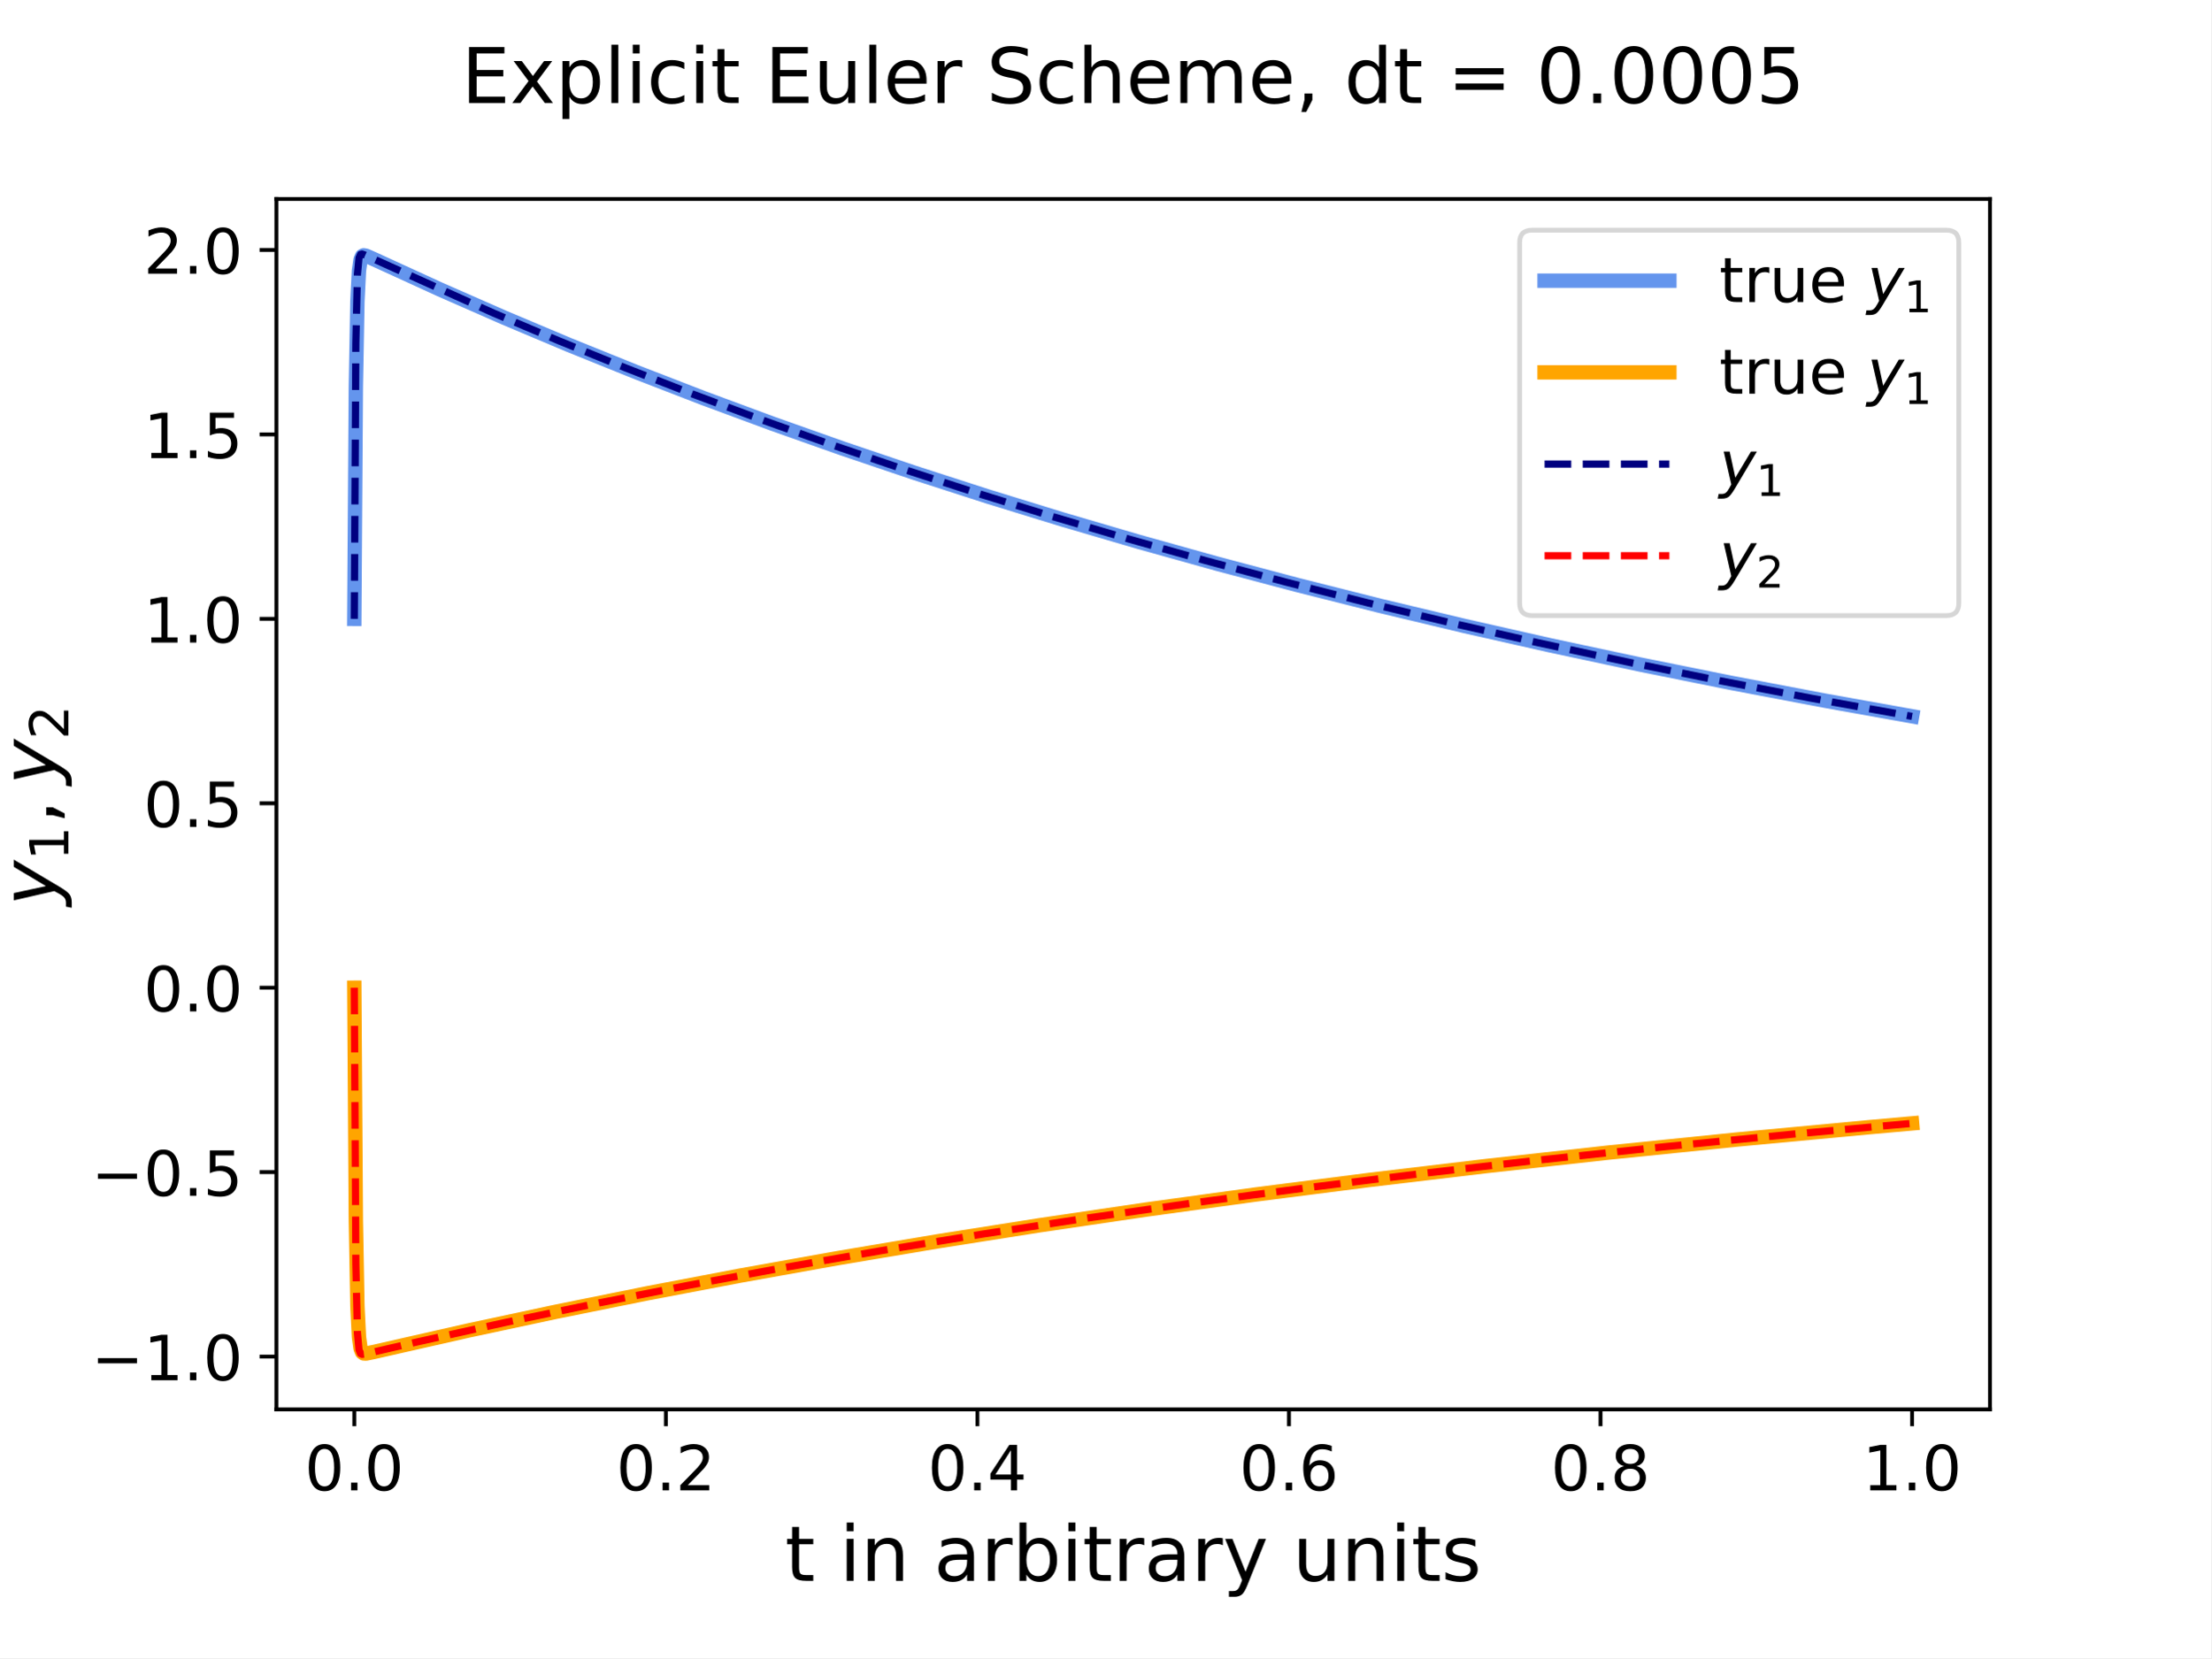
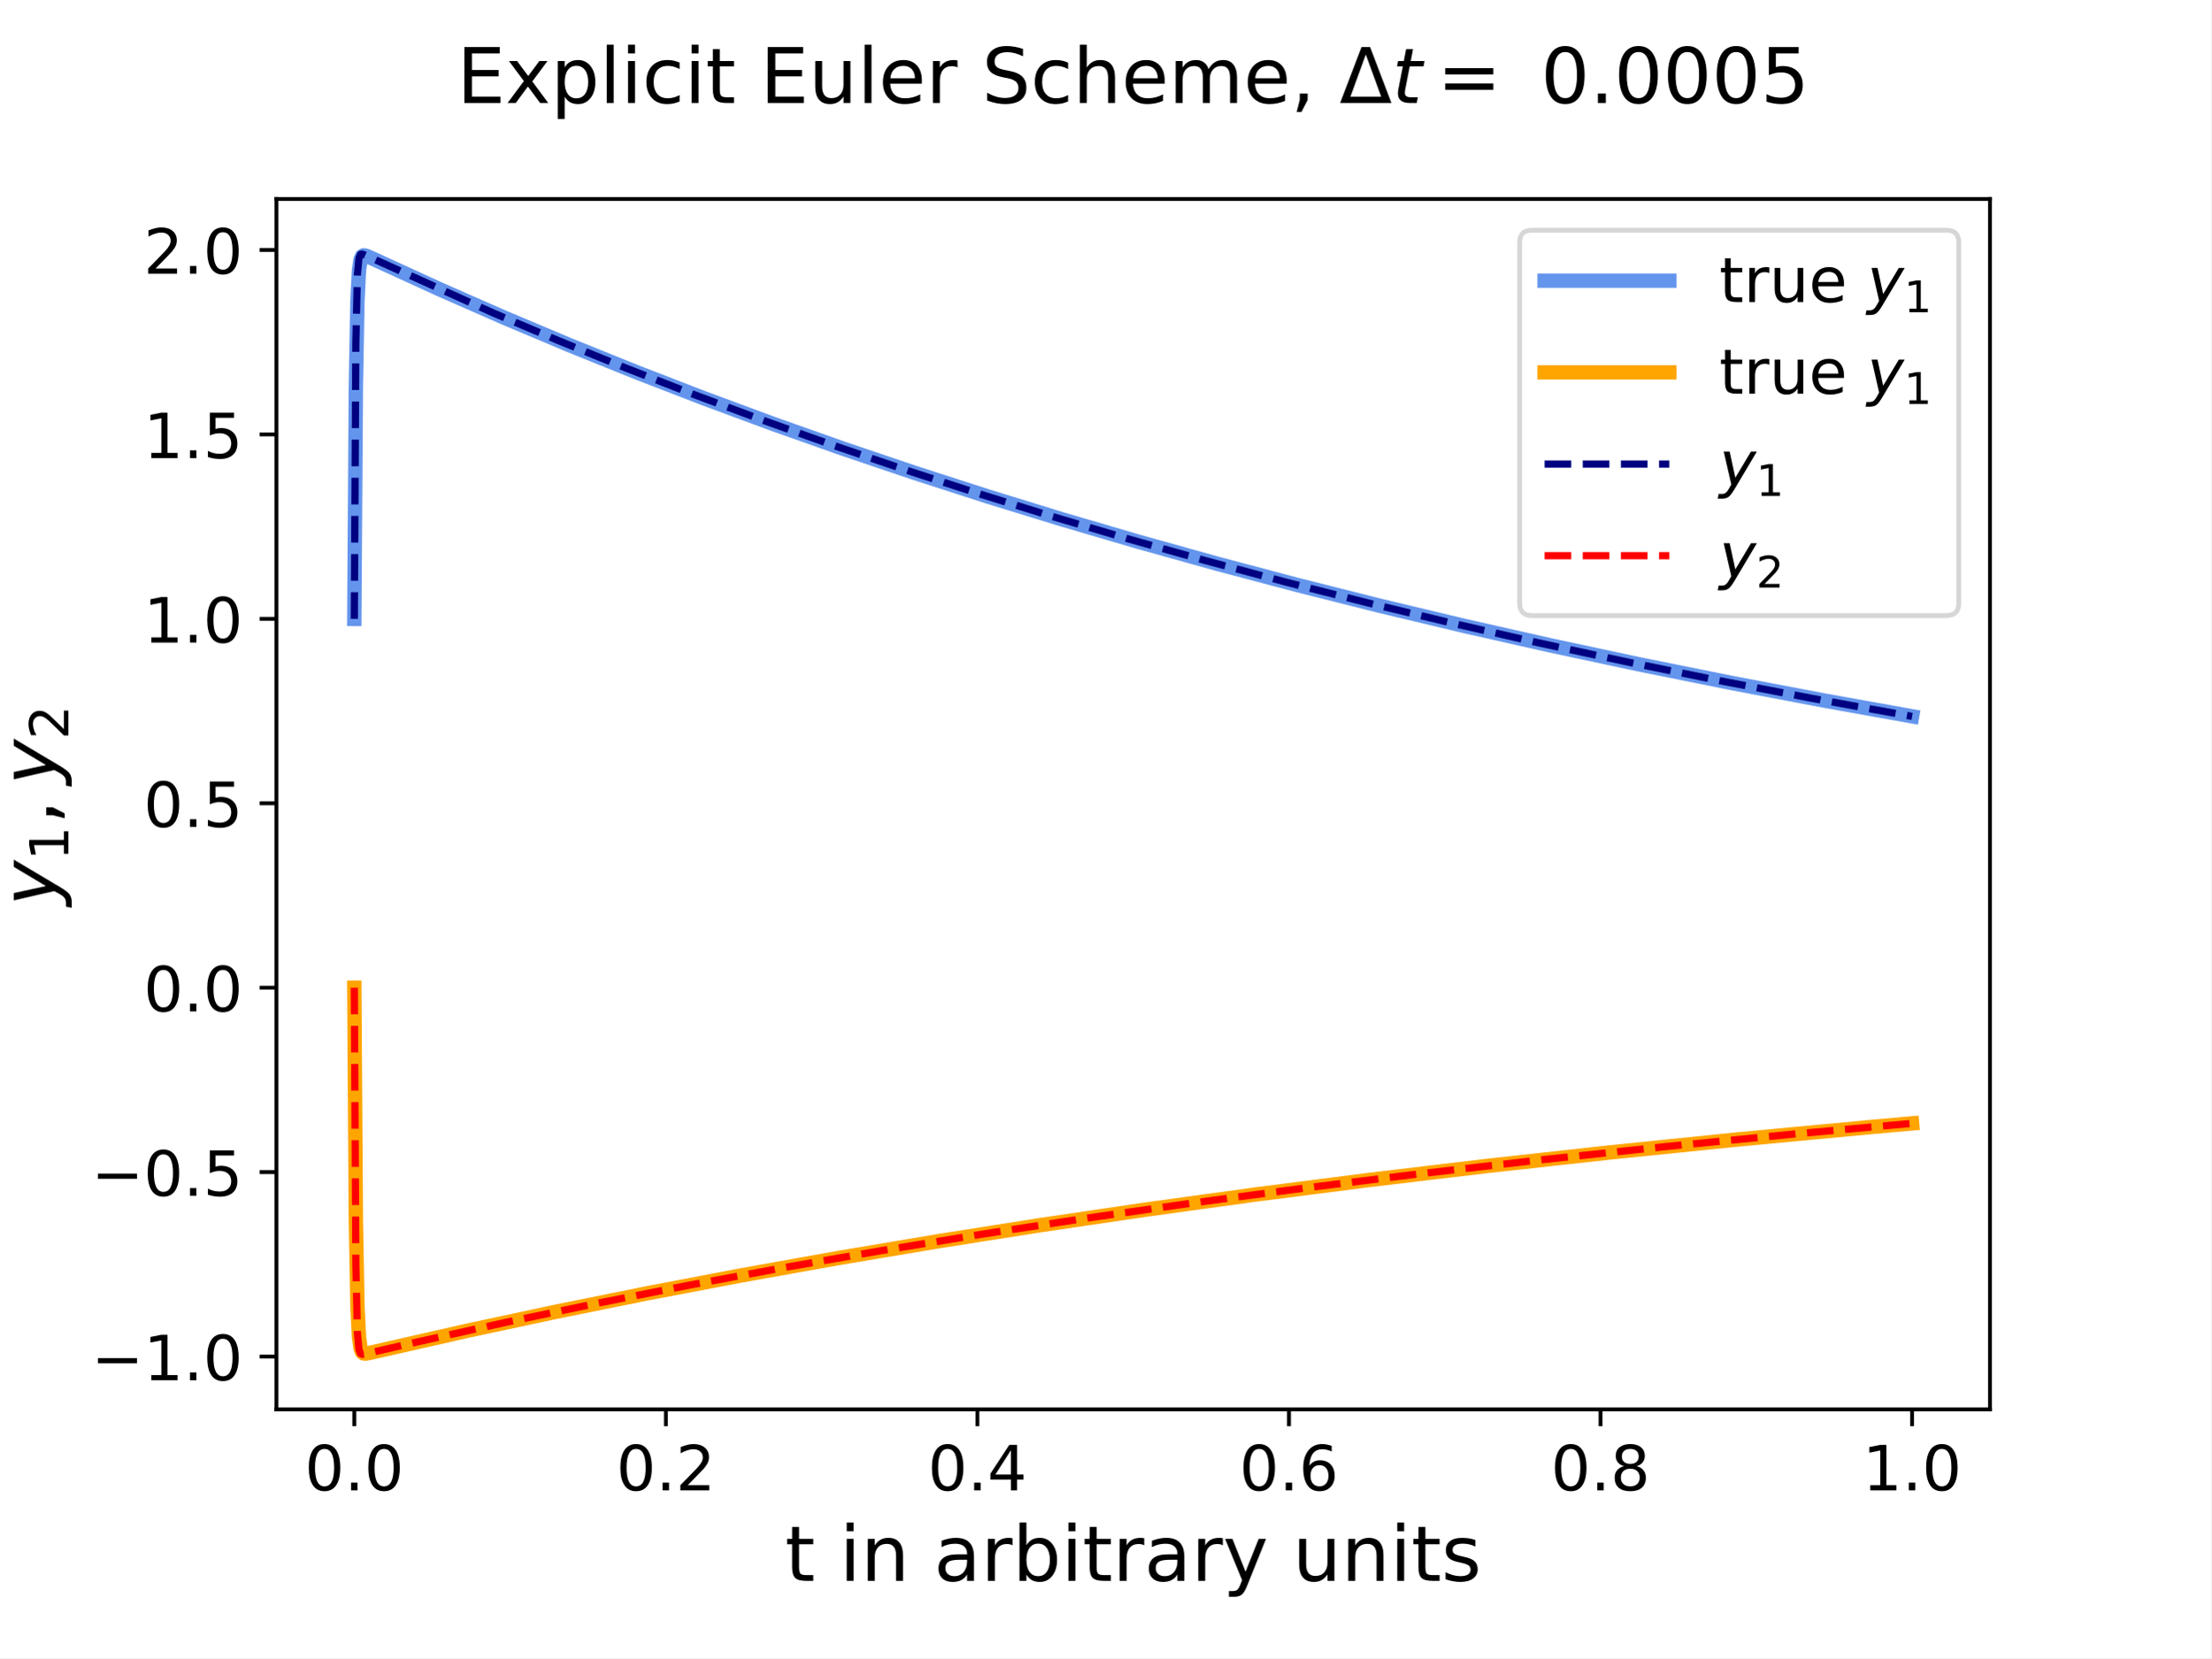
<svg xmlns="http://www.w3.org/2000/svg" xmlns:xlink="http://www.w3.org/1999/xlink" width="460.8pt" height="345.6pt" viewBox="0 0 460.8 345.6" version="1.1">
  <defs>
    <style type="text/css">*{stroke-linejoin: round; stroke-linecap: butt}</style>
  </defs>
  <g id="figure_1">
    <g id="patch_1">
      <path d="M 0 345.6  L 460.8 345.6  L 460.8 0  L 0 0  z " style="fill: #ffffff" />
    </g>
    <g id="axes_1">
      <g id="patch_2">
        <path d="M 57.6 293.76  L 414.72 293.76  L 414.72 41.472  L 57.6 41.472  z " style="fill: #ffffff" />
      </g>
      <g id="matplotlib.axis_1">
        <g id="xtick_1">
          <g id="line2d_1">
            <defs>
-               <path id="m08ed72e3f2" d="M 0 0  L 0 3.5  " style="stroke: #000000; stroke-width: 0.8" />
+               <path id="m112b20b219" d="M 0 0  L 0 3.5  " style="stroke: #000000; stroke-width: 0.8" />
            </defs>
            <g>
-               <use xlink:href="#m08ed72e3f2" x="73.833" y="293.76" style="stroke: #000000; stroke-width: 0.8" />
+               <use xlink:href="#m112b20b219" x="73.833" y="293.76" style="stroke: #000000; stroke-width: 0.8" />
            </g>
          </g>
          <g id="text_1">
            <g transform="translate(63.4957 310.638)scale(0.13 -0.13)">
              <defs>
                <path id="DejaVuSans-30" d="M 2034 4250  Q 1547 4250 1301 3770  Q 1056 3291 1056 2328  Q 1056 1369 1301 889  Q 1547 409 2034 409  Q 2525 409 2770 889  Q 3016 1369 3016 2328  Q 3016 3291 2770 3770  Q 2525 4250 2034 4250  z M 2034 4750  Q 2819 4750 3233 4129  Q 3647 3509 3647 2328  Q 3647 1150 3233 529  Q 2819 -91 2034 -91  Q 1250 -91 836 529  Q 422 1150 422 2328  Q 422 3509 836 4129  Q 1250 4750 2034 4750  z " transform="scale(0.015625)" />
                <path id="DejaVuSans-2e" d="M 684 794  L 1344 794  L 1344 0  L 684 0  L 684 794  z " transform="scale(0.015625)" />
              </defs>
              <use xlink:href="#DejaVuSans-30" />
              <use xlink:href="#DejaVuSans-2e" x="63.623" />
              <use xlink:href="#DejaVuSans-30" x="95.41" />
            </g>
          </g>
        </g>
        <g id="xtick_2">
          <g id="line2d_2">
            <g>
-               <use xlink:href="#m08ed72e3f2" x="138.764" y="293.76" style="stroke: #000000; stroke-width: 0.8" />
+               <use xlink:href="#m112b20b219" x="138.764" y="293.76" style="stroke: #000000; stroke-width: 0.8" />
            </g>
          </g>
          <g id="text_2">
            <g transform="translate(128.4266 310.638)scale(0.13 -0.13)">
              <defs>
                <path id="DejaVuSans-32" d="M 1228 531  L 3431 531  L 3431 0  L 469 0  L 469 531  Q 828 903 1448 1529  Q 2069 2156 2228 2338  Q 2531 2678 2651 2914  Q 2772 3150 2772 3378  Q 2772 3750 2511 3984  Q 2250 4219 1831 4219  Q 1534 4219 1204 4116  Q 875 4013 500 3803  L 500 4441  Q 881 4594 1212 4672  Q 1544 4750 1819 4750  Q 2544 4750 2975 4387  Q 3406 4025 3406 3419  Q 3406 3131 3298 2873  Q 3191 2616 2906 2266  Q 2828 2175 2409 1742  Q 1991 1309 1228 531  z " transform="scale(0.015625)" />
              </defs>
              <use xlink:href="#DejaVuSans-30" />
              <use xlink:href="#DejaVuSans-2e" x="63.623" />
              <use xlink:href="#DejaVuSans-32" x="95.41" />
            </g>
          </g>
        </g>
        <g id="xtick_3">
          <g id="line2d_3">
            <g>
-               <use xlink:href="#m08ed72e3f2" x="203.695" y="293.76" style="stroke: #000000; stroke-width: 0.8" />
+               <use xlink:href="#m112b20b219" x="203.695" y="293.76" style="stroke: #000000; stroke-width: 0.8" />
            </g>
          </g>
          <g id="text_3">
            <g transform="translate(193.3575 310.638)scale(0.13 -0.13)">
              <defs>
                <path id="DejaVuSans-34" d="M 2419 4116  L 825 1625  L 2419 1625  L 2419 4116  z M 2253 4666  L 3047 4666  L 3047 1625  L 3713 1625  L 3713 1100  L 3047 1100  L 3047 0  L 2419 0  L 2419 1100  L 313 1100  L 313 1709  L 2253 4666  z " transform="scale(0.015625)" />
              </defs>
              <use xlink:href="#DejaVuSans-30" />
              <use xlink:href="#DejaVuSans-2e" x="63.623" />
              <use xlink:href="#DejaVuSans-34" x="95.41" />
            </g>
          </g>
        </g>
        <g id="xtick_4">
          <g id="line2d_4">
            <g>
-               <use xlink:href="#m08ed72e3f2" x="268.625" y="293.76" style="stroke: #000000; stroke-width: 0.8" />
+               <use xlink:href="#m112b20b219" x="268.625" y="293.76" style="stroke: #000000; stroke-width: 0.8" />
            </g>
          </g>
          <g id="text_4">
            <g transform="translate(258.2884 310.638)scale(0.13 -0.13)">
              <defs>
                <path id="DejaVuSans-36" d="M 2113 2584  Q 1688 2584 1439 2293  Q 1191 2003 1191 1497  Q 1191 994 1439 701  Q 1688 409 2113 409  Q 2538 409 2786 701  Q 3034 994 3034 1497  Q 3034 2003 2786 2293  Q 2538 2584 2113 2584  z M 3366 4563  L 3366 3988  Q 3128 4100 2886 4159  Q 2644 4219 2406 4219  Q 1781 4219 1451 3797  Q 1122 3375 1075 2522  Q 1259 2794 1537 2939  Q 1816 3084 2150 3084  Q 2853 3084 3261 2657  Q 3669 2231 3669 1497  Q 3669 778 3244 343  Q 2819 -91 2113 -91  Q 1303 -91 875 529  Q 447 1150 447 2328  Q 447 3434 972 4092  Q 1497 4750 2381 4750  Q 2619 4750 2861 4703  Q 3103 4656 3366 4563  z " transform="scale(0.015625)" />
              </defs>
              <use xlink:href="#DejaVuSans-30" />
              <use xlink:href="#DejaVuSans-2e" x="63.623" />
              <use xlink:href="#DejaVuSans-36" x="95.41" />
            </g>
          </g>
        </g>
        <g id="xtick_5">
          <g id="line2d_5">
            <g>
-               <use xlink:href="#m08ed72e3f2" x="333.556" y="293.76" style="stroke: #000000; stroke-width: 0.8" />
+               <use xlink:href="#m112b20b219" x="333.556" y="293.76" style="stroke: #000000; stroke-width: 0.8" />
            </g>
          </g>
          <g id="text_5">
            <g transform="translate(323.2193 310.638)scale(0.13 -0.13)">
              <defs>
                <path id="DejaVuSans-38" d="M 2034 2216  Q 1584 2216 1326 1975  Q 1069 1734 1069 1313  Q 1069 891 1326 650  Q 1584 409 2034 409  Q 2484 409 2743 651  Q 3003 894 3003 1313  Q 3003 1734 2745 1975  Q 2488 2216 2034 2216  z M 1403 2484  Q 997 2584 770 2862  Q 544 3141 544 3541  Q 544 4100 942 4425  Q 1341 4750 2034 4750  Q 2731 4750 3128 4425  Q 3525 4100 3525 3541  Q 3525 3141 3298 2862  Q 3072 2584 2669 2484  Q 3125 2378 3379 2068  Q 3634 1759 3634 1313  Q 3634 634 3220 271  Q 2806 -91 2034 -91  Q 1263 -91 848 271  Q 434 634 434 1313  Q 434 1759 690 2068  Q 947 2378 1403 2484  z M 1172 3481  Q 1172 3119 1398 2916  Q 1625 2713 2034 2713  Q 2441 2713 2670 2916  Q 2900 3119 2900 3481  Q 2900 3844 2670 4047  Q 2441 4250 2034 4250  Q 1625 4250 1398 4047  Q 1172 3844 1172 3481  z " transform="scale(0.015625)" />
              </defs>
              <use xlink:href="#DejaVuSans-30" />
              <use xlink:href="#DejaVuSans-2e" x="63.623" />
              <use xlink:href="#DejaVuSans-38" x="95.41" />
            </g>
          </g>
        </g>
        <g id="xtick_6">
          <g id="line2d_6">
            <g>
-               <use xlink:href="#m08ed72e3f2" x="398.487" y="293.76" style="stroke: #000000; stroke-width: 0.8" />
+               <use xlink:href="#m112b20b219" x="398.487" y="293.76" style="stroke: #000000; stroke-width: 0.8" />
            </g>
          </g>
          <g id="text_6">
            <g transform="translate(388.1502 310.638)scale(0.13 -0.13)">
              <defs>
                <path id="DejaVuSans-31" d="M 794 531  L 1825 531  L 1825 4091  L 703 3866  L 703 4441  L 1819 4666  L 2450 4666  L 2450 531  L 3481 531  L 3481 0  L 794 0  L 794 531  z " transform="scale(0.015625)" />
              </defs>
              <use xlink:href="#DejaVuSans-31" />
              <use xlink:href="#DejaVuSans-2e" x="63.623" />
              <use xlink:href="#DejaVuSans-30" x="95.41" />
            </g>
          </g>
        </g>
        <g id="text_7">
          <g transform="translate(163.5938 329.4991)scale(0.16 -0.16)">
            <defs>
              <path id="DejaVuSans-74" d="M 1172 4494  L 1172 3500  L 2356 3500  L 2356 3053  L 1172 3053  L 1172 1153  Q 1172 725 1289 603  Q 1406 481 1766 481  L 2356 481  L 2356 0  L 1766 0  Q 1100 0 847 248  Q 594 497 594 1153  L 594 3053  L 172 3053  L 172 3500  L 594 3500  L 594 4494  L 1172 4494  z " transform="scale(0.015625)" />
              <path id="DejaVuSans-20" transform="scale(0.015625)" />
              <path id="DejaVuSans-69" d="M 603 3500  L 1178 3500  L 1178 0  L 603 0  L 603 3500  z M 603 4863  L 1178 4863  L 1178 4134  L 603 4134  L 603 4863  z " transform="scale(0.015625)" />
              <path id="DejaVuSans-6e" d="M 3513 2113  L 3513 0  L 2938 0  L 2938 2094  Q 2938 2591 2744 2837  Q 2550 3084 2163 3084  Q 1697 3084 1428 2787  Q 1159 2491 1159 1978  L 1159 0  L 581 0  L 581 3500  L 1159 3500  L 1159 2956  Q 1366 3272 1645 3428  Q 1925 3584 2291 3584  Q 2894 3584 3203 3211  Q 3513 2838 3513 2113  z " transform="scale(0.015625)" />
              <path id="DejaVuSans-61" d="M 2194 1759  Q 1497 1759 1228 1600  Q 959 1441 959 1056  Q 959 750 1161 570  Q 1363 391 1709 391  Q 2188 391 2477 730  Q 2766 1069 2766 1631  L 2766 1759  L 2194 1759  z M 3341 1997  L 3341 0  L 2766 0  L 2766 531  Q 2569 213 2275 61  Q 1981 -91 1556 -91  Q 1019 -91 701 211  Q 384 513 384 1019  Q 384 1609 779 1909  Q 1175 2209 1959 2209  L 2766 2209  L 2766 2266  Q 2766 2663 2505 2880  Q 2244 3097 1772 3097  Q 1472 3097 1187 3025  Q 903 2953 641 2809  L 641 3341  Q 956 3463 1253 3523  Q 1550 3584 1831 3584  Q 2591 3584 2966 3190  Q 3341 2797 3341 1997  z " transform="scale(0.015625)" />
              <path id="DejaVuSans-72" d="M 2631 2963  Q 2534 3019 2420 3045  Q 2306 3072 2169 3072  Q 1681 3072 1420 2755  Q 1159 2438 1159 1844  L 1159 0  L 581 0  L 581 3500  L 1159 3500  L 1159 2956  Q 1341 3275 1631 3429  Q 1922 3584 2338 3584  Q 2397 3584 2469 3576  Q 2541 3569 2628 3553  L 2631 2963  z " transform="scale(0.015625)" />
              <path id="DejaVuSans-62" d="M 3116 1747  Q 3116 2381 2855 2742  Q 2594 3103 2138 3103  Q 1681 3103 1420 2742  Q 1159 2381 1159 1747  Q 1159 1113 1420 752  Q 1681 391 2138 391  Q 2594 391 2855 752  Q 3116 1113 3116 1747  z M 1159 2969  Q 1341 3281 1617 3432  Q 1894 3584 2278 3584  Q 2916 3584 3314 3078  Q 3713 2572 3713 1747  Q 3713 922 3314 415  Q 2916 -91 2278 -91  Q 1894 -91 1617 61  Q 1341 213 1159 525  L 1159 0  L 581 0  L 581 4863  L 1159 4863  L 1159 2969  z " transform="scale(0.015625)" />
              <path id="DejaVuSans-79" d="M 2059 -325  Q 1816 -950 1584 -1140  Q 1353 -1331 966 -1331  L 506 -1331  L 506 -850  L 844 -850  Q 1081 -850 1212 -737  Q 1344 -625 1503 -206  L 1606 56  L 191 3500  L 800 3500  L 1894 763  L 2988 3500  L 3597 3500  L 2059 -325  z " transform="scale(0.015625)" />
              <path id="DejaVuSans-75" d="M 544 1381  L 544 3500  L 1119 3500  L 1119 1403  Q 1119 906 1312 657  Q 1506 409 1894 409  Q 2359 409 2629 706  Q 2900 1003 2900 1516  L 2900 3500  L 3475 3500  L 3475 0  L 2900 0  L 2900 538  Q 2691 219 2414 64  Q 2138 -91 1772 -91  Q 1169 -91 856 284  Q 544 659 544 1381  z M 1991 3584  L 1991 3584  z " transform="scale(0.015625)" />
              <path id="DejaVuSans-73" d="M 2834 3397  L 2834 2853  Q 2591 2978 2328 3040  Q 2066 3103 1784 3103  Q 1356 3103 1142 2972  Q 928 2841 928 2578  Q 928 2378 1081 2264  Q 1234 2150 1697 2047  L 1894 2003  Q 2506 1872 2764 1633  Q 3022 1394 3022 966  Q 3022 478 2636 193  Q 2250 -91 1575 -91  Q 1294 -91 989 -36  Q 684 19 347 128  L 347 722  Q 666 556 975 473  Q 1284 391 1588 391  Q 1994 391 2212 530  Q 2431 669 2431 922  Q 2431 1156 2273 1281  Q 2116 1406 1581 1522  L 1381 1569  Q 847 1681 609 1914  Q 372 2147 372 2553  Q 372 3047 722 3315  Q 1072 3584 1716 3584  Q 2034 3584 2315 3537  Q 2597 3491 2834 3397  z " transform="scale(0.015625)" />
            </defs>
            <use xlink:href="#DejaVuSans-74" />
            <use xlink:href="#DejaVuSans-20" x="39.209" />
            <use xlink:href="#DejaVuSans-69" x="70.996" />
            <use xlink:href="#DejaVuSans-6e" x="98.779" />
            <use xlink:href="#DejaVuSans-20" x="162.158" />
            <use xlink:href="#DejaVuSans-61" x="193.945" />
            <use xlink:href="#DejaVuSans-72" x="255.225" />
            <use xlink:href="#DejaVuSans-62" x="296.338" />
            <use xlink:href="#DejaVuSans-69" x="359.814" />
            <use xlink:href="#DejaVuSans-74" x="387.598" />
            <use xlink:href="#DejaVuSans-72" x="426.807" />
            <use xlink:href="#DejaVuSans-61" x="467.92" />
            <use xlink:href="#DejaVuSans-72" x="529.199" />
            <use xlink:href="#DejaVuSans-79" x="570.312" />
            <use xlink:href="#DejaVuSans-20" x="629.492" />
            <use xlink:href="#DejaVuSans-75" x="661.279" />
            <use xlink:href="#DejaVuSans-6e" x="724.658" />
            <use xlink:href="#DejaVuSans-69" x="788.037" />
            <use xlink:href="#DejaVuSans-74" x="815.82" />
            <use xlink:href="#DejaVuSans-73" x="855.029" />
          </g>
        </g>
      </g>
      <g id="matplotlib.axis_2">
        <g id="ytick_1">
          <g id="line2d_7">
            <defs>
-               <path id="mb5899f8da2" d="M 0 0  L -3.5 0  " style="stroke: #000000; stroke-width: 0.8" />
+               <path id="m39496e0eb7" d="M 0 0  L -3.5 0  " style="stroke: #000000; stroke-width: 0.8" />
            </defs>
            <g>
-               <use xlink:href="#mb5899f8da2" x="57.6" y="282.751" style="stroke: #000000; stroke-width: 0.8" />
+               <use xlink:href="#m39496e0eb7" x="57.6" y="282.751" style="stroke: #000000; stroke-width: 0.8" />
            </g>
          </g>
          <g id="text_8">
            <g transform="translate(19.03234 287.69)scale(0.13 -0.13)">
              <defs>
                <path id="DejaVuSans-2212" d="M 678 2272  L 4684 2272  L 4684 1741  L 678 1741  L 678 2272  z " transform="scale(0.015625)" />
              </defs>
              <use xlink:href="#DejaVuSans-2212" />
              <use xlink:href="#DejaVuSans-31" x="83.789" />
              <use xlink:href="#DejaVuSans-2e" x="147.412" />
              <use xlink:href="#DejaVuSans-30" x="179.199" />
            </g>
          </g>
        </g>
        <g id="ytick_2">
          <g id="line2d_8">
            <g>
-               <use xlink:href="#mb5899f8da2" x="57.6" y="244.309" style="stroke: #000000; stroke-width: 0.8" />
+               <use xlink:href="#m39496e0eb7" x="57.6" y="244.309" style="stroke: #000000; stroke-width: 0.8" />
            </g>
          </g>
          <g id="text_9">
            <g transform="translate(19.03234 249.248)scale(0.13 -0.13)">
              <defs>
                <path id="DejaVuSans-35" d="M 691 4666  L 3169 4666  L 3169 4134  L 1269 4134  L 1269 2991  Q 1406 3038 1543 3061  Q 1681 3084 1819 3084  Q 2600 3084 3056 2656  Q 3513 2228 3513 1497  Q 3513 744 3044 326  Q 2575 -91 1722 -91  Q 1428 -91 1123 -41  Q 819 9 494 109  L 494 744  Q 775 591 1075 516  Q 1375 441 1709 441  Q 2250 441 2565 725  Q 2881 1009 2881 1497  Q 2881 1984 2565 2268  Q 2250 2553 1709 2553  Q 1456 2553 1204 2497  Q 953 2441 691 2322  L 691 4666  z " transform="scale(0.015625)" />
              </defs>
              <use xlink:href="#DejaVuSans-2212" />
              <use xlink:href="#DejaVuSans-30" x="83.789" />
              <use xlink:href="#DejaVuSans-2e" x="147.412" />
              <use xlink:href="#DejaVuSans-35" x="179.199" />
            </g>
          </g>
        </g>
        <g id="ytick_3">
          <g id="line2d_9">
            <g>
-               <use xlink:href="#mb5899f8da2" x="57.6" y="205.867" style="stroke: #000000; stroke-width: 0.8" />
+               <use xlink:href="#m39496e0eb7" x="57.6" y="205.867" style="stroke: #000000; stroke-width: 0.8" />
            </g>
          </g>
          <g id="text_10">
            <g transform="translate(29.92594 210.806)scale(0.13 -0.13)">
              <use xlink:href="#DejaVuSans-30" />
              <use xlink:href="#DejaVuSans-2e" x="63.623" />
              <use xlink:href="#DejaVuSans-30" x="95.41" />
            </g>
          </g>
        </g>
        <g id="ytick_4">
          <g id="line2d_10">
            <g>
-               <use xlink:href="#mb5899f8da2" x="57.6" y="167.425" style="stroke: #000000; stroke-width: 0.8" />
+               <use xlink:href="#m39496e0eb7" x="57.6" y="167.425" style="stroke: #000000; stroke-width: 0.8" />
            </g>
          </g>
          <g id="text_11">
            <g transform="translate(29.92594 172.3639)scale(0.13 -0.13)">
              <use xlink:href="#DejaVuSans-30" />
              <use xlink:href="#DejaVuSans-2e" x="63.623" />
              <use xlink:href="#DejaVuSans-35" x="95.41" />
            </g>
          </g>
        </g>
        <g id="ytick_5">
          <g id="line2d_11">
            <g>
-               <use xlink:href="#mb5899f8da2" x="57.6" y="128.983" style="stroke: #000000; stroke-width: 0.8" />
+               <use xlink:href="#m39496e0eb7" x="57.6" y="128.983" style="stroke: #000000; stroke-width: 0.8" />
            </g>
          </g>
          <g id="text_12">
            <g transform="translate(29.92594 133.9219)scale(0.13 -0.13)">
              <use xlink:href="#DejaVuSans-31" />
              <use xlink:href="#DejaVuSans-2e" x="63.623" />
              <use xlink:href="#DejaVuSans-30" x="95.41" />
            </g>
          </g>
        </g>
        <g id="ytick_6">
          <g id="line2d_12">
            <g>
-               <use xlink:href="#mb5899f8da2" x="57.6" y="90.541" style="stroke: #000000; stroke-width: 0.8" />
+               <use xlink:href="#m39496e0eb7" x="57.6" y="90.541" style="stroke: #000000; stroke-width: 0.8" />
            </g>
          </g>
          <g id="text_13">
            <g transform="translate(29.92594 95.4799)scale(0.13 -0.13)">
              <use xlink:href="#DejaVuSans-31" />
              <use xlink:href="#DejaVuSans-2e" x="63.623" />
              <use xlink:href="#DejaVuSans-35" x="95.41" />
            </g>
          </g>
        </g>
        <g id="ytick_7">
          <g id="line2d_13">
            <g>
-               <use xlink:href="#mb5899f8da2" x="57.6" y="52.099" style="stroke: #000000; stroke-width: 0.8" />
+               <use xlink:href="#m39496e0eb7" x="57.6" y="52.099" style="stroke: #000000; stroke-width: 0.8" />
            </g>
          </g>
          <g id="text_14">
            <g transform="translate(29.92594 57.03788)scale(0.13 -0.13)">
              <use xlink:href="#DejaVuSans-32" />
              <use xlink:href="#DejaVuSans-2e" x="63.623" />
              <use xlink:href="#DejaVuSans-30" x="95.41" />
            </g>
          </g>
        </g>
        <g id="text_15">
          <g transform="translate(11.67234 188.816)rotate(-90)scale(0.16 -0.16)">
            <defs>
              <path id="DejaVuSans-Oblique-79" d="M 1588 -325  Q 1188 -997 936 -1164  Q 684 -1331 294 -1331  L -159 -1331  L -63 -850  L 269 -850  Q 509 -850 678 -719  Q 847 -588 1056 -206  L 1234 128  L 459 3500  L 1069 3500  L 1650 819  L 3256 3500  L 3859 3500  L 1588 -325  z " transform="scale(0.015625)" />
              <path id="DejaVuSans-2c" d="M 750 794  L 1409 794  L 1409 256  L 897 -744  L 494 -744  L 750 256  L 750 794  z " transform="scale(0.015625)" />
            </defs>
            <use xlink:href="#DejaVuSans-Oblique-79" transform="translate(0 0.3125)" />
            <use xlink:href="#DejaVuSans-31" transform="translate(59.17969 -16.09375)scale(0.7)" />
            <use xlink:href="#DejaVuSans-2c" transform="translate(106.4502 0.3125)" />
            <use xlink:href="#DejaVuSans-Oblique-79" transform="translate(157.7197 0.3125)" />
            <use xlink:href="#DejaVuSans-32" transform="translate(216.8994 -16.09375)scale(0.7)" />
          </g>
        </g>
      </g>
      <g id="line2d_14">
-         <path d="M 73.833 128.983  L 74.157 80.537  L 74.482 62.811  L 74.807 56.387  L 75.131 54.121  L 75.456 53.384  L 75.781 53.209  L 76.268 53.29  L 77.729 53.934  L 91.689 60.328  L 105 66.174  L 118.635 71.92  L 132.433 77.493  L 146.555 82.958  L 161.002 88.307  L 175.612 93.48  L 190.546 98.533  L 205.805 103.461  L 221.388 108.26  L 237.296 112.928  L 253.691 117.505  L 270.411 121.94  L 287.618 126.272  L 305.149 130.457  L 323.167 134.528  L 341.673 138.48  L 360.665 142.309  L 380.307 146.041  L 398.487 149.299  L 398.487 149.299  " clip-path="url(#p28ef1b9fe0)" style="fill: none; stroke: #6495ed; stroke-width: 3; stroke-linecap: square" />
+         <path d="M 73.833 128.983  L 74.157 80.537  L 74.482 62.811  L 74.807 56.387  L 75.131 54.121  L 75.456 53.384  L 75.781 53.209  L 76.268 53.29  L 77.729 53.934  L 91.689 60.328  L 105 66.174  L 118.635 71.92  L 132.433 77.493  L 146.555 82.958  L 161.002 88.307  L 175.612 93.48  L 190.546 98.533  L 205.805 103.461  L 221.388 108.26  L 237.296 112.928  L 253.691 117.505  L 270.411 121.94  L 287.618 126.272  L 305.149 130.457  L 323.167 134.528  L 341.673 138.48  L 360.665 142.309  L 380.307 146.041  L 398.487 149.299  L 398.487 149.299  " clip-path="url(#p6f9c4be3dc)" style="fill: none; stroke: #6495ed; stroke-width: 3; stroke-linecap: square" />
      </g>
      <g id="line2d_15">
-         <path d="M 73.833 205.867  L 74.157 254.39  L 74.482 272.192  L 74.807 278.693  L 75.131 281.036  L 75.456 281.85  L 75.781 282.101  L 76.268 282.134  L 77.729 281.833  L 97.37 277.374  L 115.875 273.412  L 134.868 269.574  L 154.347 265.864  L 174.476 262.257  L 195.254 258.761  L 216.681 255.383  L 238.757 252.128  L 261.645 248.979  L 285.345 245.944  L 309.857 243.029  L 335.342 240.224  L 361.964 237.519  L 389.559 234.94  L 398.487 234.151  L 398.487 234.151  " clip-path="url(#p28ef1b9fe0)" style="fill: none; stroke: #ffa500; stroke-width: 3; stroke-linecap: square" />
+         <path d="M 73.833 205.867  L 74.157 254.39  L 74.482 272.192  L 74.807 278.693  L 75.131 281.036  L 75.456 281.85  L 75.781 282.101  L 76.268 282.134  L 77.729 281.833  L 97.37 277.374  L 115.875 273.412  L 134.868 269.574  L 154.347 265.864  L 174.476 262.257  L 195.254 258.761  L 216.681 255.383  L 238.757 252.128  L 261.645 248.979  L 285.345 245.944  L 309.857 243.029  L 335.342 240.224  L 361.964 237.519  L 389.559 234.94  L 398.487 234.151  L 398.487 234.151  " clip-path="url(#p6f9c4be3dc)" style="fill: none; stroke: #ffa500; stroke-width: 3; stroke-linecap: square" />
      </g>
      <g id="line2d_16">
-         <path d="M 73.833 128.983  L 74.157 71.474  L 74.482 57.211  L 74.807 53.761  L 75.131 53.013  L 75.456 52.941  L 76.105 53.176  L 102.889 65.266  L 116.525 71.051  L 130.323 76.662  L 144.445 82.163  L 158.73 87.489  L 173.339 92.699  L 188.273 97.789  L 203.532 102.752  L 219.116 107.586  L 235.024 112.287  L 251.256 116.852  L 267.976 121.321  L 285.021 125.646  L 302.552 129.864  L 320.57 133.968  L 339.075 137.953  L 358.068 141.813  L 377.547 145.544  L 397.676 149.171  L 398.487 149.313  L 398.487 149.313  " clip-path="url(#p28ef1b9fe0)" style="fill: none; stroke-dasharray: 5.55,2.4; stroke-dashoffset: 0; stroke: #000080; stroke-width: 1.5" />
+         <path d="M 73.833 128.983  L 74.157 71.474  L 74.482 57.211  L 74.807 53.761  L 75.131 53.013  L 75.456 52.941  L 76.105 53.176  L 102.889 65.266  L 116.525 71.051  L 130.323 76.662  L 144.445 82.163  L 158.73 87.489  L 173.339 92.699  L 188.273 97.789  L 203.532 102.752  L 219.116 107.586  L 235.024 112.287  L 251.256 116.852  L 267.976 121.321  L 285.021 125.646  L 302.552 129.864  L 320.57 133.968  L 339.075 137.953  L 358.068 141.813  L 377.547 145.544  L 397.676 149.171  L 398.487 149.313  L 398.487 149.313  " clip-path="url(#p6f9c4be3dc)" style="fill: none; stroke-dasharray: 5.55,2.4; stroke-dashoffset: 0; stroke: #000080; stroke-width: 1.5" />
      </g>
      <g id="line2d_17">
-         <path d="M 73.833 205.867  L 74.157 263.453  L 74.482 277.792  L 74.807 281.319  L 75.131 282.144  L 75.456 282.292  L 76.105 282.21  L 87.306 279.625  L 105.487 275.607  L 124.154 271.709  L 143.471 267.905  L 163.275 264.233  L 183.728 260.668  L 204.831 257.219  L 226.583 253.89  L 248.984 250.687  L 272.197 247.594  L 296.221 244.617  L 321.219 241.744  L 347.192 238.985  L 374.301 236.332  L 398.487 234.144  L 398.487 234.144  " clip-path="url(#p28ef1b9fe0)" style="fill: none; stroke-dasharray: 5.55,2.4; stroke-dashoffset: 0; stroke: #ff0000; stroke-width: 1.5" />
+         <path d="M 73.833 205.867  L 74.157 263.453  L 74.482 277.792  L 74.807 281.319  L 75.131 282.144  L 75.456 282.292  L 76.105 282.21  L 87.306 279.625  L 105.487 275.607  L 124.154 271.709  L 143.471 267.905  L 163.275 264.233  L 183.728 260.668  L 204.831 257.219  L 226.583 253.89  L 248.984 250.687  L 272.197 247.594  L 296.221 244.617  L 321.219 241.744  L 347.192 238.985  L 374.301 236.332  L 398.487 234.144  L 398.487 234.144  " clip-path="url(#p6f9c4be3dc)" style="fill: none; stroke-dasharray: 5.55,2.4; stroke-dashoffset: 0; stroke: #ff0000; stroke-width: 1.5" />
      </g>
      <g id="patch_3">
        <path d="M 57.6 293.76  L 57.6 41.472  " style="fill: none; stroke: #000000; stroke-width: 0.8; stroke-linejoin: miter; stroke-linecap: square" />
      </g>
      <g id="patch_4">
        <path d="M 414.72 293.76  L 414.72 41.472  " style="fill: none; stroke: #000000; stroke-width: 0.8; stroke-linejoin: miter; stroke-linecap: square" />
      </g>
      <g id="patch_5">
        <path d="M 57.6 293.76  L 414.72 293.76  " style="fill: none; stroke: #000000; stroke-width: 0.8; stroke-linejoin: miter; stroke-linecap: square" />
      </g>
      <g id="patch_6">
        <path d="M 57.6 41.472  L 414.72 41.472  " style="fill: none; stroke: #000000; stroke-width: 0.8; stroke-linejoin: miter; stroke-linecap: square" />
      </g>
      <g id="text_16">
-         <g transform="translate(96.17875 21.472)scale(0.16 -0.16)">
+         <g transform="translate(95.2 21.472)scale(0.16 -0.16)">
          <defs>
            <path id="DejaVuSans-45" d="M 628 4666  L 3578 4666  L 3578 4134  L 1259 4134  L 1259 2753  L 3481 2753  L 3481 2222  L 1259 2222  L 1259 531  L 3634 531  L 3634 0  L 628 0  L 628 4666  z " transform="scale(0.015625)" />
            <path id="DejaVuSans-78" d="M 3513 3500  L 2247 1797  L 3578 0  L 2900 0  L 1881 1375  L 863 0  L 184 0  L 1544 1831  L 300 3500  L 978 3500  L 1906 2253  L 2834 3500  L 3513 3500  z " transform="scale(0.015625)" />
            <path id="DejaVuSans-70" d="M 1159 525  L 1159 -1331  L 581 -1331  L 581 3500  L 1159 3500  L 1159 2969  Q 1341 3281 1617 3432  Q 1894 3584 2278 3584  Q 2916 3584 3314 3078  Q 3713 2572 3713 1747  Q 3713 922 3314 415  Q 2916 -91 2278 -91  Q 1894 -91 1617 61  Q 1341 213 1159 525  z M 3116 1747  Q 3116 2381 2855 2742  Q 2594 3103 2138 3103  Q 1681 3103 1420 2742  Q 1159 2381 1159 1747  Q 1159 1113 1420 752  Q 1681 391 2138 391  Q 2594 391 2855 752  Q 3116 1113 3116 1747  z " transform="scale(0.015625)" />
            <path id="DejaVuSans-6c" d="M 603 4863  L 1178 4863  L 1178 0  L 603 0  L 603 4863  z " transform="scale(0.015625)" />
            <path id="DejaVuSans-63" d="M 3122 3366  L 3122 2828  Q 2878 2963 2633 3030  Q 2388 3097 2138 3097  Q 1578 3097 1268 2742  Q 959 2388 959 1747  Q 959 1106 1268 751  Q 1578 397 2138 397  Q 2388 397 2633 464  Q 2878 531 3122 666  L 3122 134  Q 2881 22 2623 -34  Q 2366 -91 2075 -91  Q 1284 -91 818 406  Q 353 903 353 1747  Q 353 2603 823 3093  Q 1294 3584 2113 3584  Q 2378 3584 2631 3529  Q 2884 3475 3122 3366  z " transform="scale(0.015625)" />
            <path id="DejaVuSans-65" d="M 3597 1894  L 3597 1613  L 953 1613  Q 991 1019 1311 708  Q 1631 397 2203 397  Q 2534 397 2845 478  Q 3156 559 3463 722  L 3463 178  Q 3153 47 2828 -22  Q 2503 -91 2169 -91  Q 1331 -91 842 396  Q 353 884 353 1716  Q 353 2575 817 3079  Q 1281 3584 2069 3584  Q 2775 3584 3186 3129  Q 3597 2675 3597 1894  z M 3022 2063  Q 3016 2534 2758 2815  Q 2500 3097 2075 3097  Q 1594 3097 1305 2825  Q 1016 2553 972 2059  L 3022 2063  z " transform="scale(0.015625)" />
            <path id="DejaVuSans-53" d="M 3425 4513  L 3425 3897  Q 3066 4069 2747 4153  Q 2428 4238 2131 4238  Q 1616 4238 1336 4038  Q 1056 3838 1056 3469  Q 1056 3159 1242 3001  Q 1428 2844 1947 2747  L 2328 2669  Q 3034 2534 3370 2195  Q 3706 1856 3706 1288  Q 3706 609 3251 259  Q 2797 -91 1919 -91  Q 1588 -91 1214 -16  Q 841 59 441 206  L 441 856  Q 825 641 1194 531  Q 1563 422 1919 422  Q 2459 422 2753 634  Q 3047 847 3047 1241  Q 3047 1584 2836 1778  Q 2625 1972 2144 2069  L 1759 2144  Q 1053 2284 737 2584  Q 422 2884 422 3419  Q 422 4038 858 4394  Q 1294 4750 2059 4750  Q 2388 4750 2728 4690  Q 3069 4631 3425 4513  z " transform="scale(0.015625)" />
            <path id="DejaVuSans-68" d="M 3513 2113  L 3513 0  L 2938 0  L 2938 2094  Q 2938 2591 2744 2837  Q 2550 3084 2163 3084  Q 1697 3084 1428 2787  Q 1159 2491 1159 1978  L 1159 0  L 581 0  L 581 4863  L 1159 4863  L 1159 2956  Q 1366 3272 1645 3428  Q 1925 3584 2291 3584  Q 2894 3584 3203 3211  Q 3513 2838 3513 2113  z " transform="scale(0.015625)" />
            <path id="DejaVuSans-6d" d="M 3328 2828  Q 3544 3216 3844 3400  Q 4144 3584 4550 3584  Q 5097 3584 5394 3201  Q 5691 2819 5691 2113  L 5691 0  L 5113 0  L 5113 2094  Q 5113 2597 4934 2840  Q 4756 3084 4391 3084  Q 3944 3084 3684 2787  Q 3425 2491 3425 1978  L 3425 0  L 2847 0  L 2847 2094  Q 2847 2600 2669 2842  Q 2491 3084 2119 3084  Q 1678 3084 1418 2786  Q 1159 2488 1159 1978  L 1159 0  L 581 0  L 581 3500  L 1159 3500  L 1159 2956  Q 1356 3278 1631 3431  Q 1906 3584 2284 3584  Q 2666 3584 2933 3390  Q 3200 3197 3328 2828  z " transform="scale(0.015625)" />
-             <path id="DejaVuSans-64" d="M 2906 2969  L 2906 4863  L 3481 4863  L 3481 0  L 2906 0  L 2906 525  Q 2725 213 2448 61  Q 2172 -91 1784 -91  Q 1150 -91 751 415  Q 353 922 353 1747  Q 353 2572 751 3078  Q 1150 3584 1784 3584  Q 2172 3584 2448 3432  Q 2725 3281 2906 2969  z M 947 1747  Q 947 1113 1208 752  Q 1469 391 1925 391  Q 2381 391 2643 752  Q 2906 1113 2906 1747  Q 2906 2381 2643 2742  Q 2381 3103 1925 3103  Q 1469 3103 1208 2742  Q 947 2381 947 1747  z " transform="scale(0.015625)" />
+             <path id="DejaVuSans-394" d="M 2188 4044  L 906 525  L 3472 525  L 2188 4044  z M 50 0  L 1831 4666  L 2547 4666  L 4325 0  L 50 0  z " transform="scale(0.015625)" />
+             <path id="DejaVuSans-Oblique-74" d="M 2706 3500  L 2619 3053  L 1472 3053  L 1100 1153  Q 1081 1047 1072 975  Q 1063 903 1063 863  Q 1063 663 1183 572  Q 1303 481 1569 481  L 2150 481  L 2053 0  L 1503 0  Q 991 0 739 200  Q 488 400 488 806  Q 488 878 497 964  Q 506 1050 525 1153  L 897 3053  L 409 3053  L 500 3500  L 978 3500  L 1172 4494  L 1747 4494  L 1556 3500  L 2706 3500  z " transform="scale(0.015625)" />
            <path id="DejaVuSans-3d" d="M 678 2906  L 4684 2906  L 4684 2381  L 678 2381  L 678 2906  z M 678 1631  L 4684 1631  L 4684 1100  L 678 1100  L 678 1631  z " transform="scale(0.015625)" />
          </defs>
-           <use xlink:href="#DejaVuSans-45" />
-           <use xlink:href="#DejaVuSans-78" x="63.184" />
-           <use xlink:href="#DejaVuSans-70" x="122.363" />
-           <use xlink:href="#DejaVuSans-6c" x="185.84" />
-           <use xlink:href="#DejaVuSans-69" x="213.623" />
-           <use xlink:href="#DejaVuSans-63" x="241.406" />
-           <use xlink:href="#DejaVuSans-69" x="296.387" />
-           <use xlink:href="#DejaVuSans-74" x="324.17" />
-           <use xlink:href="#DejaVuSans-20" x="363.379" />
-           <use xlink:href="#DejaVuSans-45" x="395.166" />
-           <use xlink:href="#DejaVuSans-75" x="458.35" />
-           <use xlink:href="#DejaVuSans-6c" x="521.729" />
-           <use xlink:href="#DejaVuSans-65" x="549.512" />
-           <use xlink:href="#DejaVuSans-72" x="611.035" />
-           <use xlink:href="#DejaVuSans-20" x="652.148" />
-           <use xlink:href="#DejaVuSans-53" x="683.936" />
-           <use xlink:href="#DejaVuSans-63" x="747.412" />
-           <use xlink:href="#DejaVuSans-68" x="802.393" />
-           <use xlink:href="#DejaVuSans-65" x="865.771" />
-           <use xlink:href="#DejaVuSans-6d" x="927.295" />
-           <use xlink:href="#DejaVuSans-65" x="1024.707" />
-           <use xlink:href="#DejaVuSans-2c" x="1086.23" />
-           <use xlink:href="#DejaVuSans-20" x="1118.018" />
-           <use xlink:href="#DejaVuSans-64" x="1149.805" />
-           <use xlink:href="#DejaVuSans-74" x="1213.281" />
-           <use xlink:href="#DejaVuSans-20" x="1252.49" />
-           <use xlink:href="#DejaVuSans-3d" x="1284.277" />
-           <use xlink:href="#DejaVuSans-20" x="1368.066" />
-           <use xlink:href="#DejaVuSans-30" x="1399.854" />
-           <use xlink:href="#DejaVuSans-2e" x="1463.477" />
-           <use xlink:href="#DejaVuSans-30" x="1495.264" />
-           <use xlink:href="#DejaVuSans-30" x="1558.887" />
-           <use xlink:href="#DejaVuSans-30" x="1622.51" />
-           <use xlink:href="#DejaVuSans-35" x="1686.133" />
+           <use xlink:href="#DejaVuSans-45" transform="translate(0 0.015625)" />
+           <use xlink:href="#DejaVuSans-78" transform="translate(63.18359 0.015625)" />
+           <use xlink:href="#DejaVuSans-70" transform="translate(122.3633 0.015625)" />
+           <use xlink:href="#DejaVuSans-6c" transform="translate(185.8398 0.015625)" />
+           <use xlink:href="#DejaVuSans-69" transform="translate(213.623 0.015625)" />
+           <use xlink:href="#DejaVuSans-63" transform="translate(241.4062 0.015625)" />
+           <use xlink:href="#DejaVuSans-69" transform="translate(296.3867 0.015625)" />
+           <use xlink:href="#DejaVuSans-74" transform="translate(324.1699 0.015625)" />
+           <use xlink:href="#DejaVuSans-20" transform="translate(363.3789 0.015625)" />
+           <use xlink:href="#DejaVuSans-45" transform="translate(395.166 0.015625)" />
+           <use xlink:href="#DejaVuSans-75" transform="translate(458.3496 0.015625)" />
+           <use xlink:href="#DejaVuSans-6c" transform="translate(521.7285 0.015625)" />
+           <use xlink:href="#DejaVuSans-65" transform="translate(549.5117 0.015625)" />
+           <use xlink:href="#DejaVuSans-72" transform="translate(611.0352 0.015625)" />
+           <use xlink:href="#DejaVuSans-20" transform="translate(652.1484 0.015625)" />
+           <use xlink:href="#DejaVuSans-53" transform="translate(683.9355 0.015625)" />
+           <use xlink:href="#DejaVuSans-63" transform="translate(747.4121 0.015625)" />
+           <use xlink:href="#DejaVuSans-68" transform="translate(802.3926 0.015625)" />
+           <use xlink:href="#DejaVuSans-65" transform="translate(865.7715 0.015625)" />
+           <use xlink:href="#DejaVuSans-6d" transform="translate(927.2949 0.015625)" />
+           <use xlink:href="#DejaVuSans-65" transform="translate(1024.707 0.015625)" />
+           <use xlink:href="#DejaVuSans-2c" transform="translate(1086.23 0.015625)" />
+           <use xlink:href="#DejaVuSans-20" transform="translate(1118.018 0.015625)" />
+           <use xlink:href="#DejaVuSans-394" transform="translate(1149.805 0.015625)" />
+           <use xlink:href="#DejaVuSans-Oblique-74" transform="translate(1218.213 0.015625)" />
+           <use xlink:href="#DejaVuSans-3d" transform="translate(1276.904 0.015625)" />
+           <use xlink:href="#DejaVuSans-20" transform="translate(1380.176 0.015625)" />
+           <use xlink:href="#DejaVuSans-30" transform="translate(1411.963 0.015625)" />
+           <use xlink:href="#DejaVuSans-2e" transform="translate(1475.586 0.015625)" />
+           <use xlink:href="#DejaVuSans-30" transform="translate(1507.373 0.015625)" />
+           <use xlink:href="#DejaVuSans-30" transform="translate(1570.996 0.015625)" />
+           <use xlink:href="#DejaVuSans-30" transform="translate(1634.619 0.015625)" />
+           <use xlink:href="#DejaVuSans-35" transform="translate(1698.242 0.015625)" />
        </g>
      </g>
      <g id="legend_1">
        <g id="patch_7">
          <path d="M 319.3 128.304  L 405.62 128.304  Q 408.22 128.304 408.22 125.704  L 408.22 50.572  Q 408.22 47.972 405.62 47.972  L 319.3 47.972  Q 316.7 47.972 316.7 50.572  L 316.7 125.704  Q 316.7 128.304 319.3 128.304  z " style="fill: #ffffff; opacity: 0.8; stroke: #cccccc; stroke-linejoin: miter" />
        </g>
        <g id="line2d_18">
          <path d="M 321.9 58.5  L 334.9 58.5  L 347.9 58.5  " style="fill: none; stroke: #6495ed; stroke-width: 3; stroke-linecap: square" />
        </g>
        <g id="text_17">
          <g transform="translate(358.3 63.04997)scale(0.13 -0.13)">
            <use xlink:href="#DejaVuSans-74" transform="translate(0 0.78125)" />
            <use xlink:href="#DejaVuSans-72" transform="translate(39.20898 0.78125)" />
            <use xlink:href="#DejaVuSans-75" transform="translate(80.32227 0.78125)" />
            <use xlink:href="#DejaVuSans-65" transform="translate(143.7012 0.78125)" />
            <use xlink:href="#DejaVuSans-20" transform="translate(205.2246 0.78125)" />
            <use xlink:href="#DejaVuSans-Oblique-79" transform="translate(237.0117 0.78125)" />
            <use xlink:href="#DejaVuSans-31" transform="translate(296.1914 -15.625)scale(0.7)" />
          </g>
        </g>
        <g id="line2d_19">
          <path d="M 321.9 77.608  L 334.9 77.608  L 347.9 77.608  " style="fill: none; stroke: #ffa500; stroke-width: 3; stroke-linecap: square" />
        </g>
        <g id="text_18">
          <g transform="translate(358.3 82.15794)scale(0.13 -0.13)">
            <use xlink:href="#DejaVuSans-74" transform="translate(0 0.78125)" />
            <use xlink:href="#DejaVuSans-72" transform="translate(39.20898 0.78125)" />
            <use xlink:href="#DejaVuSans-75" transform="translate(80.32227 0.78125)" />
            <use xlink:href="#DejaVuSans-65" transform="translate(143.7012 0.78125)" />
            <use xlink:href="#DejaVuSans-20" transform="translate(205.2246 0.78125)" />
            <use xlink:href="#DejaVuSans-Oblique-79" transform="translate(237.0117 0.78125)" />
            <use xlink:href="#DejaVuSans-31" transform="translate(296.1914 -15.625)scale(0.7)" />
          </g>
        </g>
        <g id="line2d_20">
          <path d="M 321.9 96.716  L 334.9 96.716  L 347.9 96.716  " style="fill: none; stroke-dasharray: 5.55,2.4; stroke-dashoffset: 0; stroke: #000080; stroke-width: 1.5" />
        </g>
        <g id="text_19">
          <g transform="translate(358.3 101.2659)scale(0.13 -0.13)">
            <use xlink:href="#DejaVuSans-Oblique-79" transform="translate(0 0.3125)" />
            <use xlink:href="#DejaVuSans-31" transform="translate(59.17969 -16.09375)scale(0.7)" />
          </g>
        </g>
        <g id="line2d_21">
          <path d="M 321.9 115.824  L 334.9 115.824  L 347.9 115.824  " style="fill: none; stroke-dasharray: 5.55,2.4; stroke-dashoffset: 0; stroke: #ff0000; stroke-width: 1.5" />
        </g>
        <g id="text_20">
          <g transform="translate(358.3 120.3739)scale(0.13 -0.13)">
            <use xlink:href="#DejaVuSans-Oblique-79" transform="translate(0 0.3125)" />
            <use xlink:href="#DejaVuSans-32" transform="translate(59.17969 -16.09375)scale(0.7)" />
          </g>
        </g>
      </g>
    </g>
  </g>
  <defs>
-     <clipPath id="p28ef1b9fe0">
+     <clipPath id="p6f9c4be3dc">
      <rect x="57.6" y="41.472" width="357.12" height="252.288" />
    </clipPath>
  </defs>
</svg>
